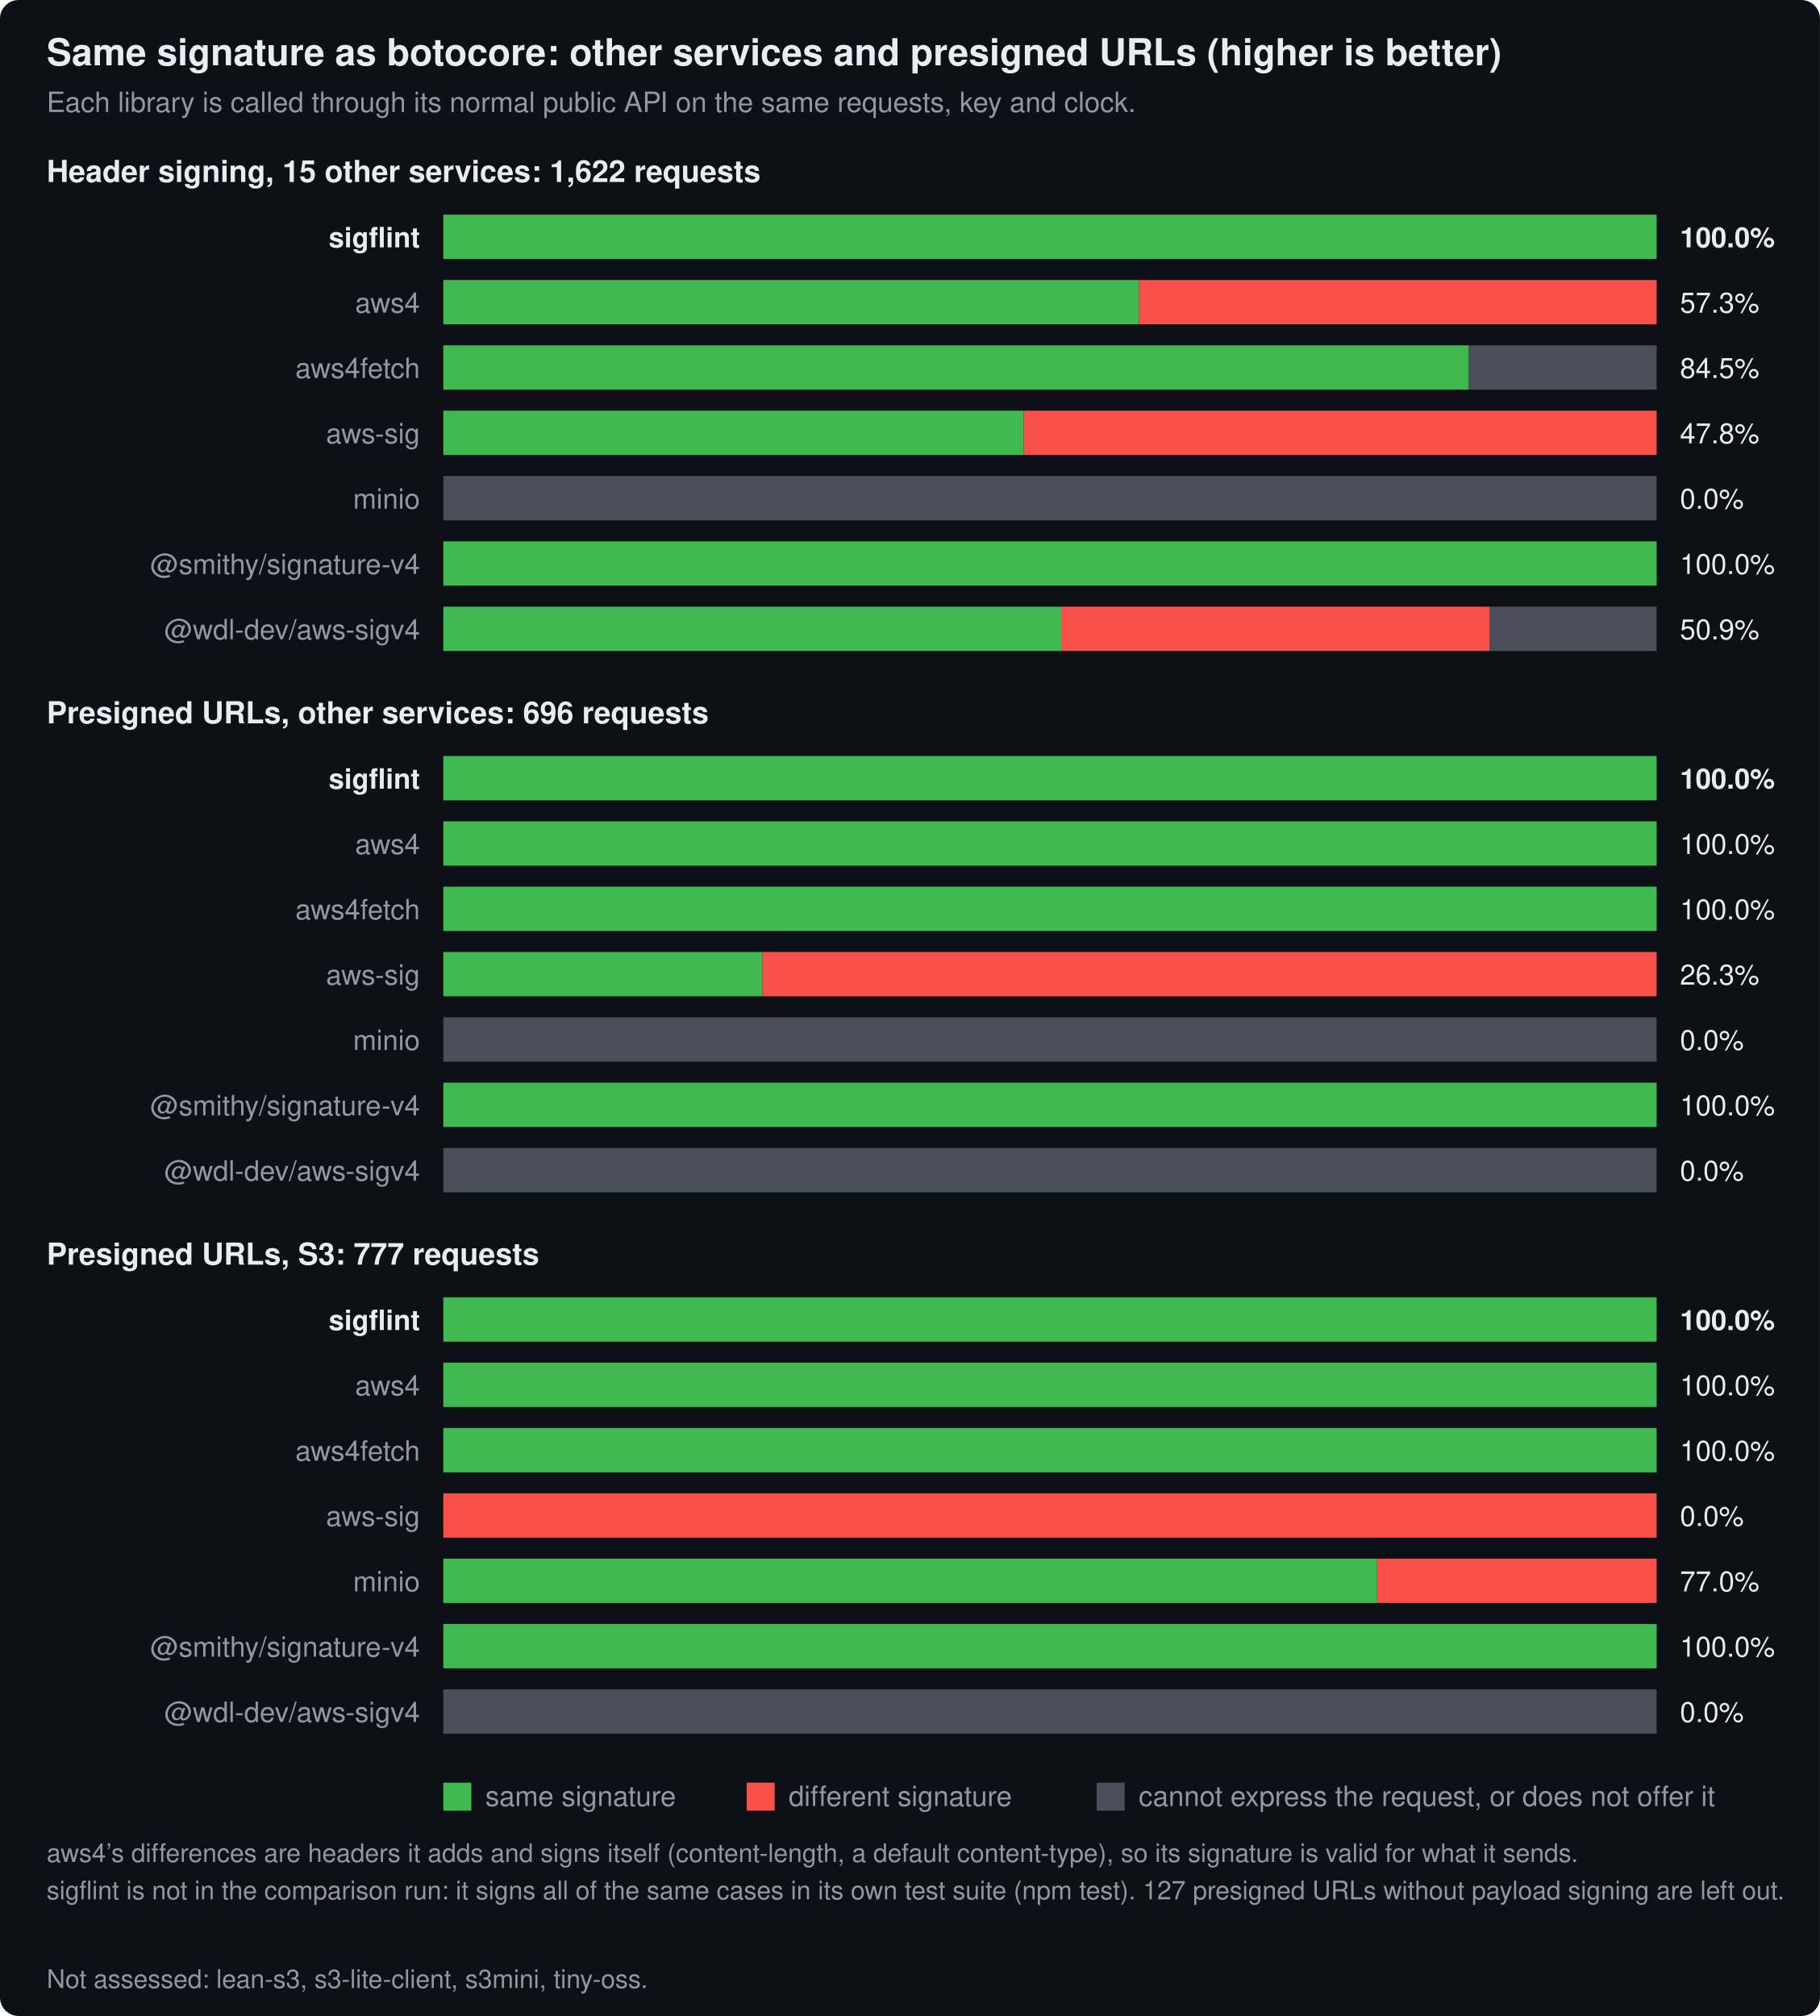
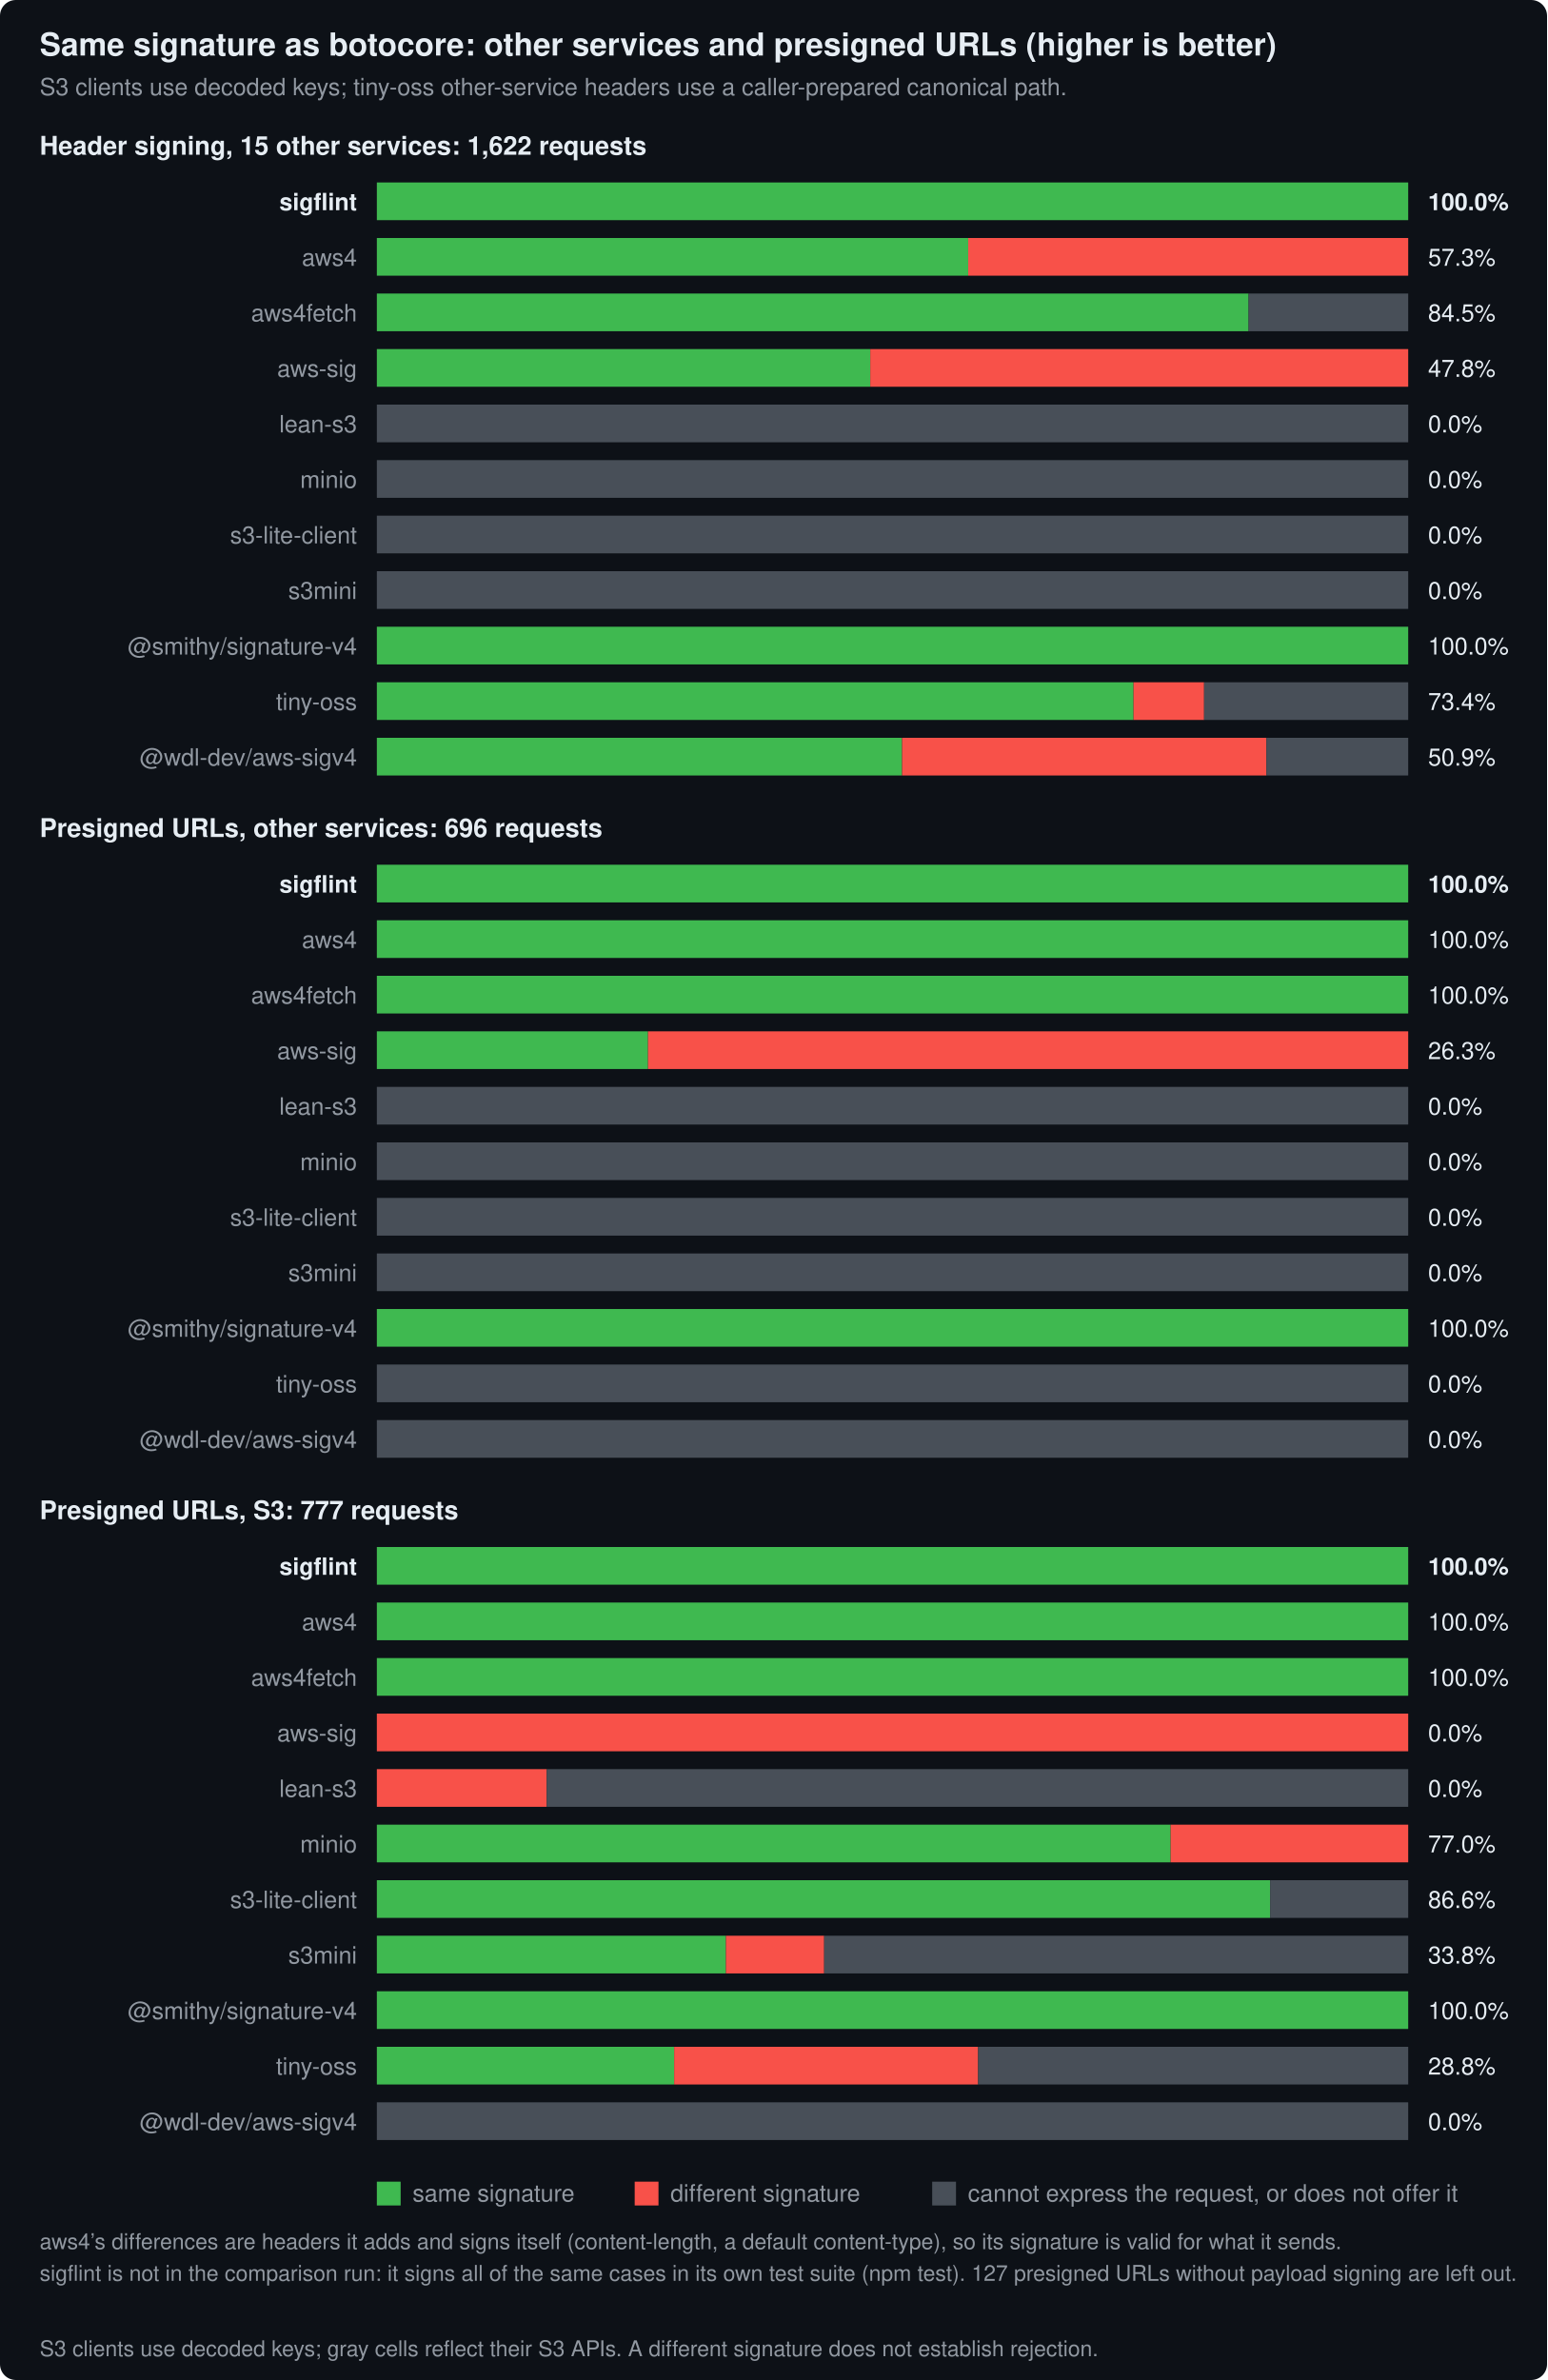
- <svg xmlns="http://www.w3.org/2000/svg" width="780" height="864" viewBox="0 0 780 864" role="img" aria-labelledby="t d" font-family="-apple-system,BlinkMacSystemFont,'Segoe UI',Helvetica,Arial,sans-serif">
-   <rect width="780" height="864" rx="8" fill="#0d1117" />
+ <svg xmlns="http://www.w3.org/2000/svg" width="780" height="1200" viewBox="0 0 780 1200" role="img" aria-labelledby="t d" font-family="-apple-system,BlinkMacSystemFont,'Segoe UI',Helvetica,Arial,sans-serif">
+   <rect width="780" height="1200" rx="8" fill="#0d1117" />
  <text x="20" y="28" font-size="16" fill="#e6edf3" text-anchor="start" font-weight="600">Same signature as botocore: other services and presigned URLs (higher is better)</text>
-   <text x="20" y="48" font-size="12" fill="#9198a1" text-anchor="start" font-weight="400">Each library is called through its normal public API on the same requests, key and clock.</text>
+   <text x="20" y="48" font-size="12" fill="#9198a1" text-anchor="start" font-weight="400">S3 clients use decoded keys; tiny-oss other-service headers use a caller-prepared canonical path.</text>
  <text x="20" y="78" font-size="13" fill="#e6edf3" text-anchor="start" font-weight="600">Header signing, 15 other services: 1,622 requests</text>
  <text x="180" y="106" font-size="12" fill="#e6edf3" text-anchor="end" font-weight="700">sigflint</text>
  <rect x="190" y="92" width="520" height="19" fill="#3fb950" />
  <text x="720" y="106" font-size="12" fill="#e6edf3" text-anchor="start" font-weight="700">100.0%</text>
  <text x="180" y="134" font-size="12" fill="#9198a1" text-anchor="end" font-weight="400">aws4</text>
  <rect x="190" y="120" width="298.15" height="19" fill="#3fb950" />
  <rect x="488.15" y="120" width="221.85" height="19" fill="#f85149" />
  <text x="720" y="134" font-size="12" fill="#e6edf3" text-anchor="start" font-weight="400">57.3%</text>
  <text x="180" y="162" font-size="12" fill="#9198a1" text-anchor="end" font-weight="400">aws4fetch</text>
  <rect x="190" y="148" width="439.531" height="19" fill="#3fb950" />
  <rect x="629.531" y="148" width="80.469" height="19" fill="#484f58" />
  <text x="720" y="162" font-size="12" fill="#e6edf3" text-anchor="start" font-weight="400">84.5%</text>
  <text x="180" y="190" font-size="12" fill="#9198a1" text-anchor="end" font-weight="400">aws-sig</text>
  <rect x="190" y="176" width="248.779" height="19" fill="#3fb950" />
  <rect x="438.779" y="176" width="271.221" height="19" fill="#f85149" />
  <text x="720" y="190" font-size="12" fill="#e6edf3" text-anchor="start" font-weight="400">47.8%</text>
-   <text x="180" y="218" font-size="12" fill="#9198a1" text-anchor="end" font-weight="400">minio</text>
+   <text x="180" y="218" font-size="12" fill="#9198a1" text-anchor="end" font-weight="400">lean-s3</text>
  <rect x="190" y="204" width="520" height="19" fill="#484f58" />
  <text x="720" y="218" font-size="12" fill="#e6edf3" text-anchor="start" font-weight="400">0.0%</text>
-   <text x="180" y="246" font-size="12" fill="#9198a1" text-anchor="end" font-weight="400">@smithy/signature-v4</text>
-   <rect x="190" y="232" width="520" height="19" fill="#3fb950" />
-   <text x="720" y="246" font-size="12" fill="#e6edf3" text-anchor="start" font-weight="400">100.0%</text>
-   <text x="180" y="274" font-size="12" fill="#9198a1" text-anchor="end" font-weight="400">@wdl-dev/aws-sigv4</text>
-   <rect x="190" y="260" width="264.809" height="19" fill="#3fb950" />
-   <rect x="454.809" y="260" width="183.699" height="19" fill="#f85149" />
-   <rect x="638.508" y="260" width="71.492" height="19" fill="#484f58" />
-   <text x="720" y="274" font-size="12" fill="#e6edf3" text-anchor="start" font-weight="400">50.9%</text>
-   <text x="20" y="310" font-size="13" fill="#e6edf3" text-anchor="start" font-weight="600">Presigned URLs, other services: 696 requests</text>
-   <text x="180" y="338" font-size="12" fill="#e6edf3" text-anchor="end" font-weight="700">sigflint</text>
-   <rect x="190" y="324" width="520" height="19" fill="#3fb950" />
-   <text x="720" y="338" font-size="12" fill="#e6edf3" text-anchor="start" font-weight="700">100.0%</text>
-   <text x="180" y="366" font-size="12" fill="#9198a1" text-anchor="end" font-weight="400">aws4</text>
-   <rect x="190" y="352" width="520" height="19" fill="#3fb950" />
-   <text x="720" y="366" font-size="12" fill="#e6edf3" text-anchor="start" font-weight="400">100.0%</text>
-   <text x="180" y="394" font-size="12" fill="#9198a1" text-anchor="end" font-weight="400">aws4fetch</text>
-   <rect x="190" y="380" width="520" height="19" fill="#3fb950" />
-   <text x="720" y="394" font-size="12" fill="#e6edf3" text-anchor="start" font-weight="400">100.0%</text>
-   <text x="180" y="422" font-size="12" fill="#9198a1" text-anchor="end" font-weight="400">aws-sig</text>
-   <rect x="190" y="408" width="136.724" height="19" fill="#3fb950" />
-   <rect x="326.724" y="408" width="383.276" height="19" fill="#f85149" />
-   <text x="720" y="422" font-size="12" fill="#e6edf3" text-anchor="start" font-weight="400">26.3%</text>
-   <text x="180" y="450" font-size="12" fill="#9198a1" text-anchor="end" font-weight="400">minio</text>
-   <rect x="190" y="436" width="520" height="19" fill="#484f58" />
-   <text x="720" y="450" font-size="12" fill="#e6edf3" text-anchor="start" font-weight="400">0.0%</text>
-   <text x="180" y="478" font-size="12" fill="#9198a1" text-anchor="end" font-weight="400">@smithy/signature-v4</text>
+   <text x="180" y="246" font-size="12" fill="#9198a1" text-anchor="end" font-weight="400">minio</text>
+   <rect x="190" y="232" width="520" height="19" fill="#484f58" />
+   <text x="720" y="246" font-size="12" fill="#e6edf3" text-anchor="start" font-weight="400">0.0%</text>
+   <text x="180" y="274" font-size="12" fill="#9198a1" text-anchor="end" font-weight="400">s3-lite-client</text>
+   <rect x="190" y="260" width="520" height="19" fill="#484f58" />
+   <text x="720" y="274" font-size="12" fill="#e6edf3" text-anchor="start" font-weight="400">0.0%</text>
+   <text x="180" y="302" font-size="12" fill="#9198a1" text-anchor="end" font-weight="400">s3mini</text>
+   <rect x="190" y="288" width="520" height="19" fill="#484f58" />
+   <text x="720" y="302" font-size="12" fill="#e6edf3" text-anchor="start" font-weight="400">0.0%</text>
+   <text x="180" y="330" font-size="12" fill="#9198a1" text-anchor="end" font-weight="400">@smithy/signature-v4</text>
+   <rect x="190" y="316" width="520" height="19" fill="#3fb950" />
+   <text x="720" y="330" font-size="12" fill="#e6edf3" text-anchor="start" font-weight="400">100.0%</text>
+   <text x="180" y="358" font-size="12" fill="#9198a1" text-anchor="end" font-weight="400">tiny-oss</text>
+   <rect x="190" y="344" width="381.504" height="19" fill="#3fb950" />
+   <rect x="571.504" y="344" width="35.586" height="19" fill="#f85149" />
+   <rect x="607.09" y="344" width="102.91" height="19" fill="#484f58" />
+   <text x="720" y="358" font-size="12" fill="#e6edf3" text-anchor="start" font-weight="400">73.4%</text>
+   <text x="180" y="386" font-size="12" fill="#9198a1" text-anchor="end" font-weight="400">@wdl-dev/aws-sigv4</text>
+   <rect x="190" y="372" width="264.809" height="19" fill="#3fb950" />
+   <rect x="454.809" y="372" width="183.699" height="19" fill="#f85149" />
+   <rect x="638.508" y="372" width="71.492" height="19" fill="#484f58" />
+   <text x="720" y="386" font-size="12" fill="#e6edf3" text-anchor="start" font-weight="400">50.9%</text>
+   <text x="20" y="422" font-size="13" fill="#e6edf3" text-anchor="start" font-weight="600">Presigned URLs, other services: 696 requests</text>
+   <text x="180" y="450" font-size="12" fill="#e6edf3" text-anchor="end" font-weight="700">sigflint</text>
+   <rect x="190" y="436" width="520" height="19" fill="#3fb950" />
+   <text x="720" y="450" font-size="12" fill="#e6edf3" text-anchor="start" font-weight="700">100.0%</text>
+   <text x="180" y="478" font-size="12" fill="#9198a1" text-anchor="end" font-weight="400">aws4</text>
  <rect x="190" y="464" width="520" height="19" fill="#3fb950" />
  <text x="720" y="478" font-size="12" fill="#e6edf3" text-anchor="start" font-weight="400">100.0%</text>
-   <text x="180" y="506" font-size="12" fill="#9198a1" text-anchor="end" font-weight="400">@wdl-dev/aws-sigv4</text>
-   <rect x="190" y="492" width="520" height="19" fill="#484f58" />
-   <text x="720" y="506" font-size="12" fill="#e6edf3" text-anchor="start" font-weight="400">0.0%</text>
-   <text x="20" y="542" font-size="13" fill="#e6edf3" text-anchor="start" font-weight="600">Presigned URLs, S3: 777 requests</text>
-   <text x="180" y="570" font-size="12" fill="#e6edf3" text-anchor="end" font-weight="700">sigflint</text>
-   <rect x="190" y="556" width="520" height="19" fill="#3fb950" />
-   <text x="720" y="570" font-size="12" fill="#e6edf3" text-anchor="start" font-weight="700">100.0%</text>
-   <text x="180" y="598" font-size="12" fill="#9198a1" text-anchor="end" font-weight="400">aws4</text>
-   <rect x="190" y="584" width="520" height="19" fill="#3fb950" />
-   <text x="720" y="598" font-size="12" fill="#e6edf3" text-anchor="start" font-weight="400">100.0%</text>
-   <text x="180" y="626" font-size="12" fill="#9198a1" text-anchor="end" font-weight="400">aws4fetch</text>
-   <rect x="190" y="612" width="520" height="19" fill="#3fb950" />
-   <text x="720" y="626" font-size="12" fill="#e6edf3" text-anchor="start" font-weight="400">100.0%</text>
-   <text x="180" y="654" font-size="12" fill="#9198a1" text-anchor="end" font-weight="400">aws-sig</text>
-   <rect x="190" y="640" width="520" height="19" fill="#f85149" />
-   <text x="720" y="654" font-size="12" fill="#e6edf3" text-anchor="start" font-weight="400">0.0%</text>
-   <text x="180" y="682" font-size="12" fill="#9198a1" text-anchor="end" font-weight="400">minio</text>
-   <rect x="190" y="668" width="400.206" height="19" fill="#3fb950" />
-   <rect x="590.206" y="668" width="119.794" height="19" fill="#f85149" />
-   <text x="720" y="682" font-size="12" fill="#e6edf3" text-anchor="start" font-weight="400">77.0%</text>
-   <text x="180" y="710" font-size="12" fill="#9198a1" text-anchor="end" font-weight="400">@smithy/signature-v4</text>
-   <rect x="190" y="696" width="520" height="19" fill="#3fb950" />
-   <text x="720" y="710" font-size="12" fill="#e6edf3" text-anchor="start" font-weight="400">100.0%</text>
-   <text x="180" y="738" font-size="12" fill="#9198a1" text-anchor="end" font-weight="400">@wdl-dev/aws-sigv4</text>
-   <rect x="190" y="724" width="520" height="19" fill="#484f58" />
-   <text x="720" y="738" font-size="12" fill="#e6edf3" text-anchor="start" font-weight="400">0.0%</text>
-   <rect x="190" y="764" width="12" height="12" fill="#3fb950" />
-   <text x="208" y="774" font-size="12" fill="#9198a1" text-anchor="start" font-weight="400">same signature</text>
-   <rect x="320" y="764" width="12" height="12" fill="#f85149" />
-   <text x="338" y="774" font-size="12" fill="#9198a1" text-anchor="start" font-weight="400">different signature</text>
-   <rect x="470" y="764" width="12" height="12" fill="#484f58" />
-   <text x="488" y="774" font-size="12" fill="#9198a1" text-anchor="start" font-weight="400">cannot express the request, or does not offer it</text>
-   <text x="20" y="798" font-size="11" fill="#9198a1" text-anchor="start" font-weight="400">aws4’s differences are headers it adds and signs itself (content-length, a default content-type), so its signature is valid for what it sends.</text>
-   <text x="20" y="814" font-size="11" fill="#9198a1" text-anchor="start" font-weight="400">sigflint is not in the comparison run: it signs all of the same cases in its own test suite (npm test). 127 presigned URLs without payload signing are left out.</text>
-   <text x="20" y="852" font-size="11" fill="#9198a1" text-anchor="start" font-weight="400">Not assessed: lean-s3, s3-lite-client, s3mini, tiny-oss.</text>
+   <text x="180" y="506" font-size="12" fill="#9198a1" text-anchor="end" font-weight="400">aws4fetch</text>
+   <rect x="190" y="492" width="520" height="19" fill="#3fb950" />
+   <text x="720" y="506" font-size="12" fill="#e6edf3" text-anchor="start" font-weight="400">100.0%</text>
+   <text x="180" y="534" font-size="12" fill="#9198a1" text-anchor="end" font-weight="400">aws-sig</text>
+   <rect x="190" y="520" width="136.724" height="19" fill="#3fb950" />
+   <rect x="326.724" y="520" width="383.276" height="19" fill="#f85149" />
+   <text x="720" y="534" font-size="12" fill="#e6edf3" text-anchor="start" font-weight="400">26.3%</text>
+   <text x="180" y="562" font-size="12" fill="#9198a1" text-anchor="end" font-weight="400">lean-s3</text>
+   <rect x="190" y="548" width="520" height="19" fill="#484f58" />
+   <text x="720" y="562" font-size="12" fill="#e6edf3" text-anchor="start" font-weight="400">0.0%</text>
+   <text x="180" y="590" font-size="12" fill="#9198a1" text-anchor="end" font-weight="400">minio</text>
+   <rect x="190" y="576" width="520" height="19" fill="#484f58" />
+   <text x="720" y="590" font-size="12" fill="#e6edf3" text-anchor="start" font-weight="400">0.0%</text>
+   <text x="180" y="618" font-size="12" fill="#9198a1" text-anchor="end" font-weight="400">s3-lite-client</text>
+   <rect x="190" y="604" width="520" height="19" fill="#484f58" />
+   <text x="720" y="618" font-size="12" fill="#e6edf3" text-anchor="start" font-weight="400">0.0%</text>
+   <text x="180" y="646" font-size="12" fill="#9198a1" text-anchor="end" font-weight="400">s3mini</text>
+   <rect x="190" y="632" width="520" height="19" fill="#484f58" />
+   <text x="720" y="646" font-size="12" fill="#e6edf3" text-anchor="start" font-weight="400">0.0%</text>
+   <text x="180" y="674" font-size="12" fill="#9198a1" text-anchor="end" font-weight="400">@smithy/signature-v4</text>
+   <rect x="190" y="660" width="520" height="19" fill="#3fb950" />
+   <text x="720" y="674" font-size="12" fill="#e6edf3" text-anchor="start" font-weight="400">100.0%</text>
+   <text x="180" y="702" font-size="12" fill="#9198a1" text-anchor="end" font-weight="400">tiny-oss</text>
+   <rect x="190" y="688" width="520" height="19" fill="#484f58" />
+   <text x="720" y="702" font-size="12" fill="#e6edf3" text-anchor="start" font-weight="400">0.0%</text>
+   <text x="180" y="730" font-size="12" fill="#9198a1" text-anchor="end" font-weight="400">@wdl-dev/aws-sigv4</text>
+   <rect x="190" y="716" width="520" height="19" fill="#484f58" />
+   <text x="720" y="730" font-size="12" fill="#e6edf3" text-anchor="start" font-weight="400">0.0%</text>
+   <text x="20" y="766" font-size="13" fill="#e6edf3" text-anchor="start" font-weight="600">Presigned URLs, S3: 777 requests</text>
+   <text x="180" y="794" font-size="12" fill="#e6edf3" text-anchor="end" font-weight="700">sigflint</text>
+   <rect x="190" y="780" width="520" height="19" fill="#3fb950" />
+   <text x="720" y="794" font-size="12" fill="#e6edf3" text-anchor="start" font-weight="700">100.0%</text>
+   <text x="180" y="822" font-size="12" fill="#9198a1" text-anchor="end" font-weight="400">aws4</text>
+   <rect x="190" y="808" width="520" height="19" fill="#3fb950" />
+   <text x="720" y="822" font-size="12" fill="#e6edf3" text-anchor="start" font-weight="400">100.0%</text>
+   <text x="180" y="850" font-size="12" fill="#9198a1" text-anchor="end" font-weight="400">aws4fetch</text>
+   <rect x="190" y="836" width="520" height="19" fill="#3fb950" />
+   <text x="720" y="850" font-size="12" fill="#e6edf3" text-anchor="start" font-weight="400">100.0%</text>
+   <text x="180" y="878" font-size="12" fill="#9198a1" text-anchor="end" font-weight="400">aws-sig</text>
+   <rect x="190" y="864" width="520" height="19" fill="#f85149" />
+   <text x="720" y="878" font-size="12" fill="#e6edf3" text-anchor="start" font-weight="400">0.0%</text>
+   <text x="180" y="906" font-size="12" fill="#9198a1" text-anchor="end" font-weight="400">lean-s3</text>
+   <rect x="190" y="892" width="85.663" height="19" fill="#f85149" />
+   <rect x="275.663" y="892" width="434.337" height="19" fill="#484f58" />
+   <text x="720" y="906" font-size="12" fill="#e6edf3" text-anchor="start" font-weight="400">0.0%</text>
+   <text x="180" y="934" font-size="12" fill="#9198a1" text-anchor="end" font-weight="400">minio</text>
+   <rect x="190" y="920" width="400.206" height="19" fill="#3fb950" />
+   <rect x="590.206" y="920" width="119.794" height="19" fill="#f85149" />
+   <text x="720" y="934" font-size="12" fill="#e6edf3" text-anchor="start" font-weight="400">77.0%</text>
+   <text x="180" y="962" font-size="12" fill="#9198a1" text-anchor="end" font-weight="400">s3-lite-client</text>
+   <rect x="190" y="948" width="450.399" height="19" fill="#3fb950" />
+   <rect x="640.399" y="948" width="69.601" height="19" fill="#484f58" />
+   <text x="720" y="962" font-size="12" fill="#e6edf3" text-anchor="start" font-weight="400">86.6%</text>
+   <text x="180" y="990" font-size="12" fill="#9198a1" text-anchor="end" font-weight="400">s3mini</text>
+   <rect x="190" y="976" width="176.01" height="19" fill="#3fb950" />
+   <rect x="366.01" y="976" width="49.524" height="19" fill="#f85149" />
+   <rect x="415.534" y="976" width="294.466" height="19" fill="#484f58" />
+   <text x="720" y="990" font-size="12" fill="#e6edf3" text-anchor="start" font-weight="400">33.8%</text>
+   <text x="180" y="1018" font-size="12" fill="#9198a1" text-anchor="end" font-weight="400">@smithy/signature-v4</text>
+   <rect x="190" y="1004" width="520" height="19" fill="#3fb950" />
+   <text x="720" y="1018" font-size="12" fill="#e6edf3" text-anchor="start" font-weight="400">100.0%</text>
+   <text x="180" y="1046" font-size="12" fill="#9198a1" text-anchor="end" font-weight="400">tiny-oss</text>
+   <rect x="190" y="1032" width="149.91" height="19" fill="#3fb950" />
+   <rect x="339.91" y="1032" width="153.256" height="19" fill="#f85149" />
+   <rect x="493.166" y="1032" width="216.834" height="19" fill="#484f58" />
+   <text x="720" y="1046" font-size="12" fill="#e6edf3" text-anchor="start" font-weight="400">28.8%</text>
+   <text x="180" y="1074" font-size="12" fill="#9198a1" text-anchor="end" font-weight="400">@wdl-dev/aws-sigv4</text>
+   <rect x="190" y="1060" width="520" height="19" fill="#484f58" />
+   <text x="720" y="1074" font-size="12" fill="#e6edf3" text-anchor="start" font-weight="400">0.0%</text>
+   <rect x="190" y="1100" width="12" height="12" fill="#3fb950" />
+   <text x="208" y="1110" font-size="12" fill="#9198a1" text-anchor="start" font-weight="400">same signature</text>
+   <rect x="320" y="1100" width="12" height="12" fill="#f85149" />
+   <text x="338" y="1110" font-size="12" fill="#9198a1" text-anchor="start" font-weight="400">different signature</text>
+   <rect x="470" y="1100" width="12" height="12" fill="#484f58" />
+   <text x="488" y="1110" font-size="12" fill="#9198a1" text-anchor="start" font-weight="400">cannot express the request, or does not offer it</text>
+   <text x="20" y="1134" font-size="11" fill="#9198a1" text-anchor="start" font-weight="400">aws4’s differences are headers it adds and signs itself (content-length, a default content-type), so its signature is valid for what it sends.</text>
+   <text x="20" y="1150" font-size="11" fill="#9198a1" text-anchor="start" font-weight="400">sigflint is not in the comparison run: it signs all of the same cases in its own test suite (npm test). 127 presigned URLs without payload signing are left out.</text>
+   <text x="20" y="1188" font-size="11" fill="#9198a1" text-anchor="start" font-weight="400">S3 clients use decoded keys; gray cells reflect their S3 APIs. A different signature does not establish rejection.</text>
</svg>
